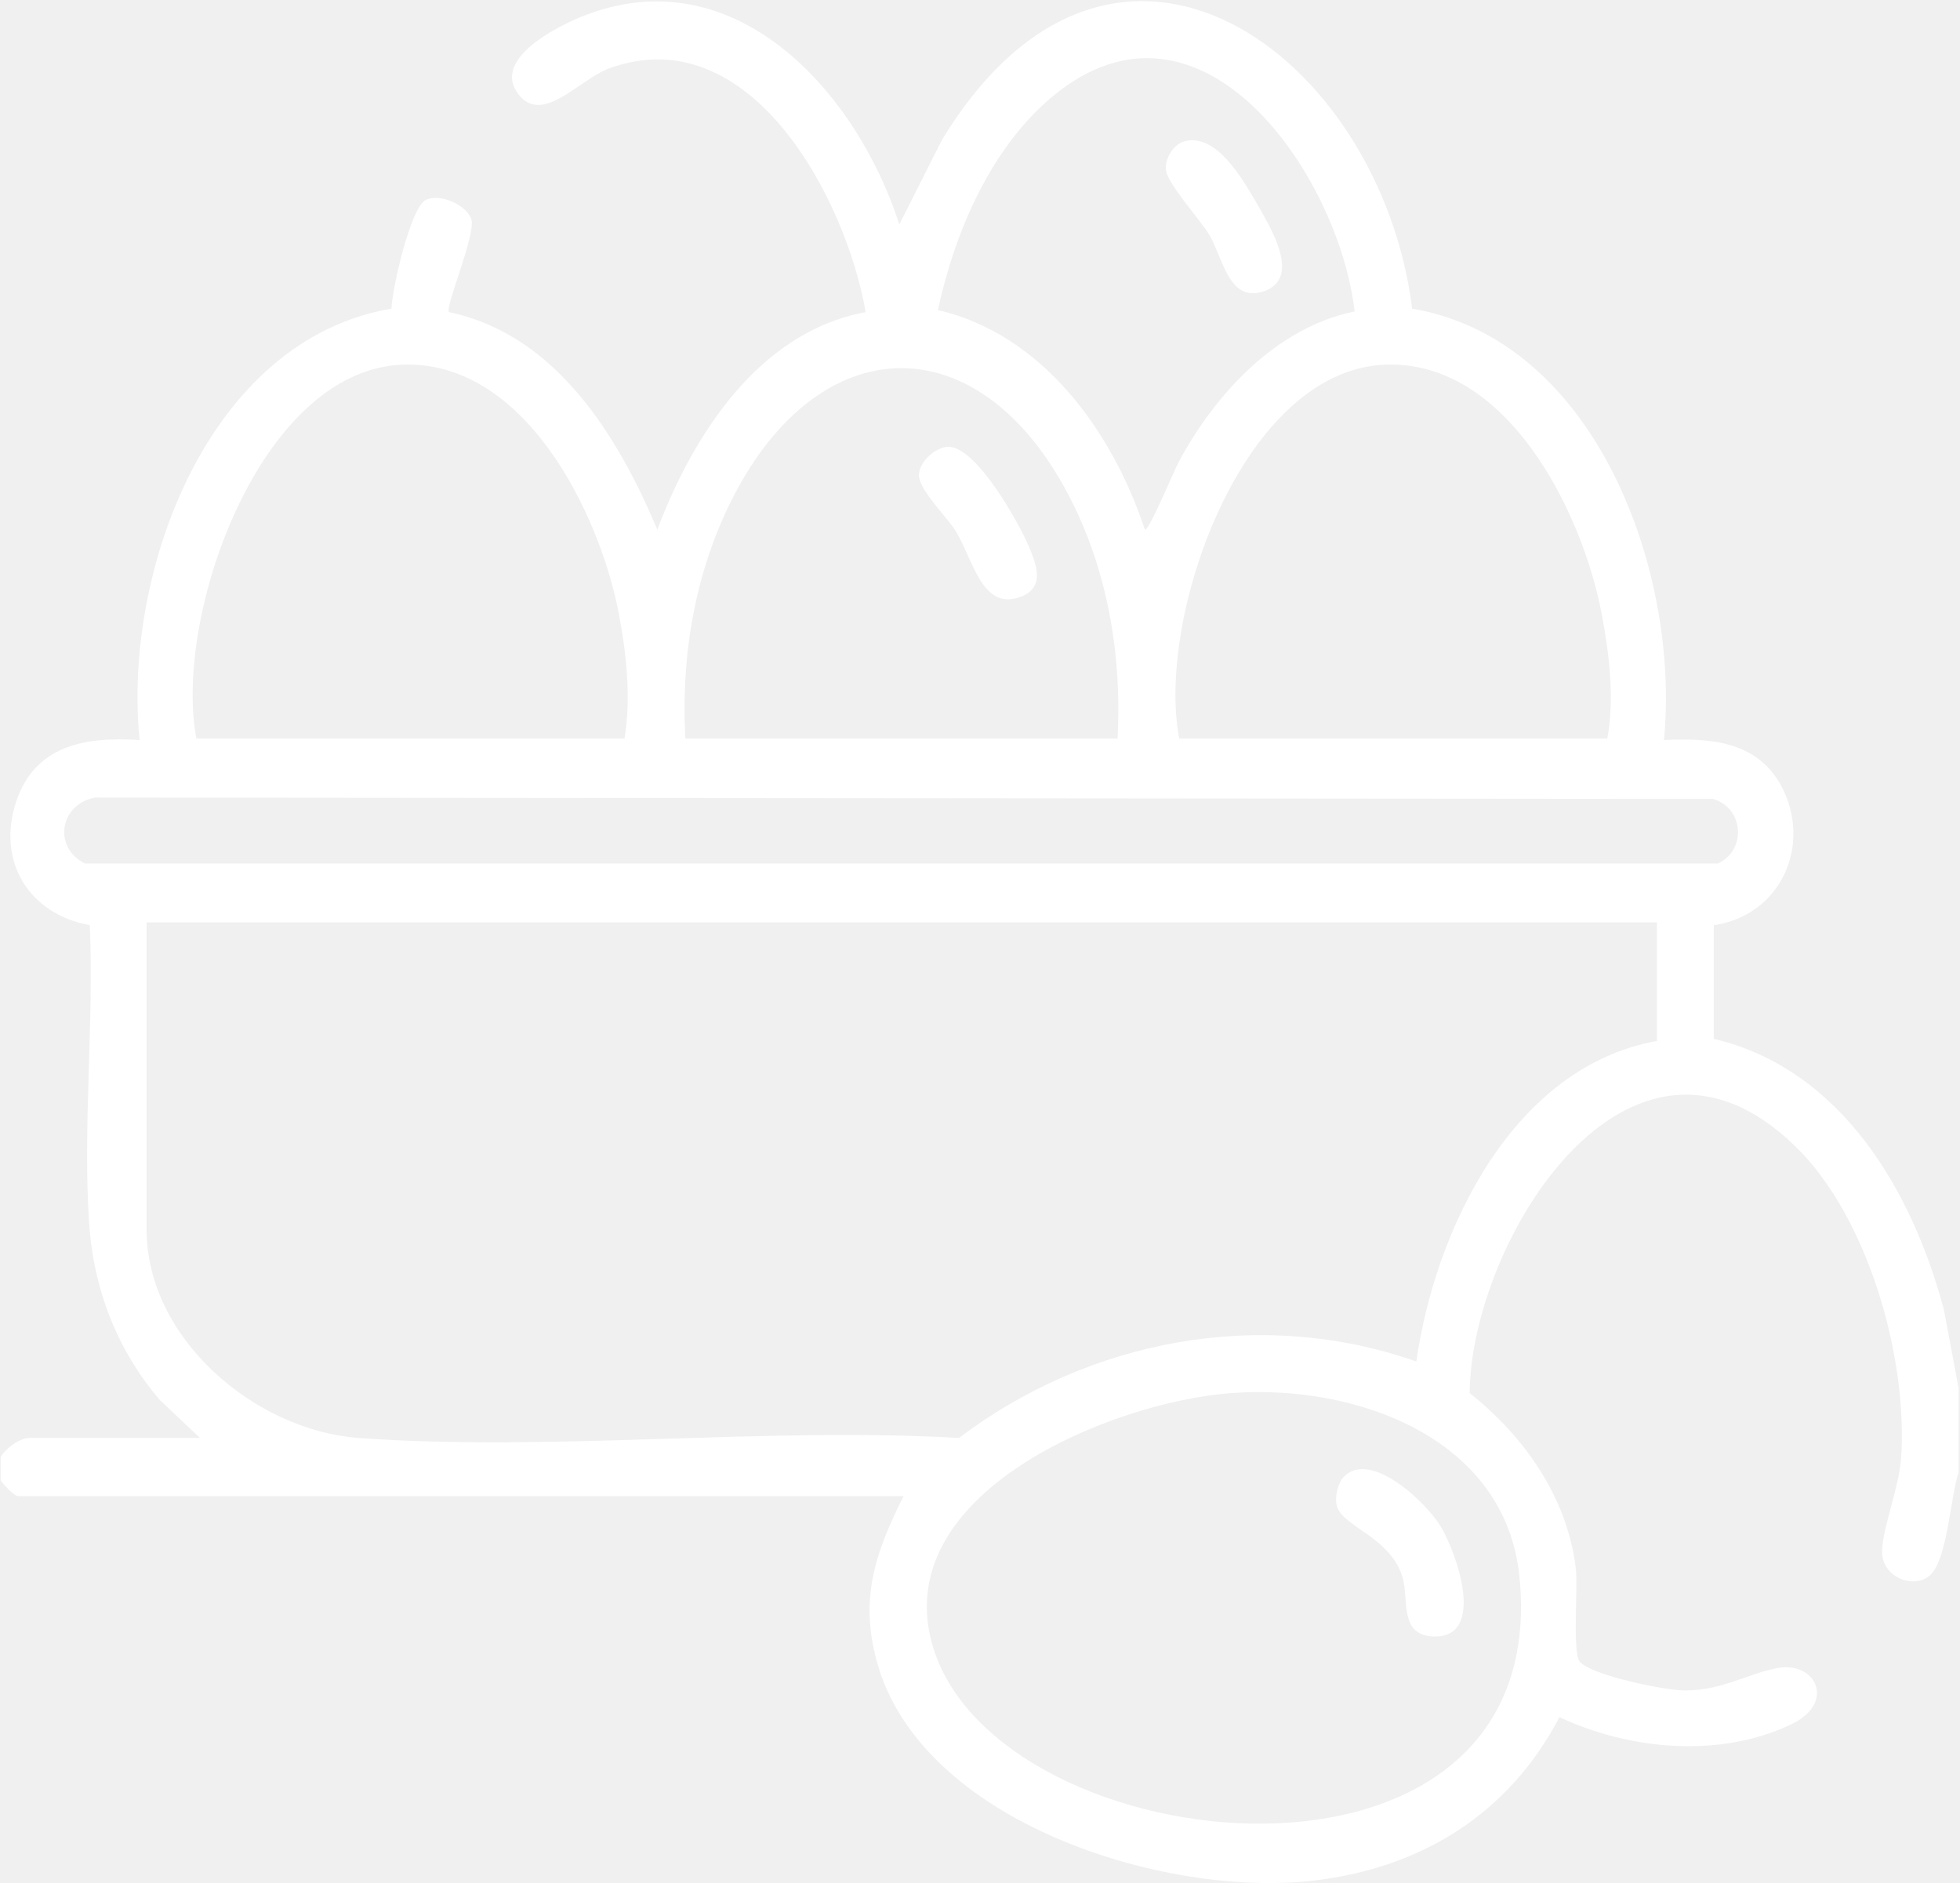
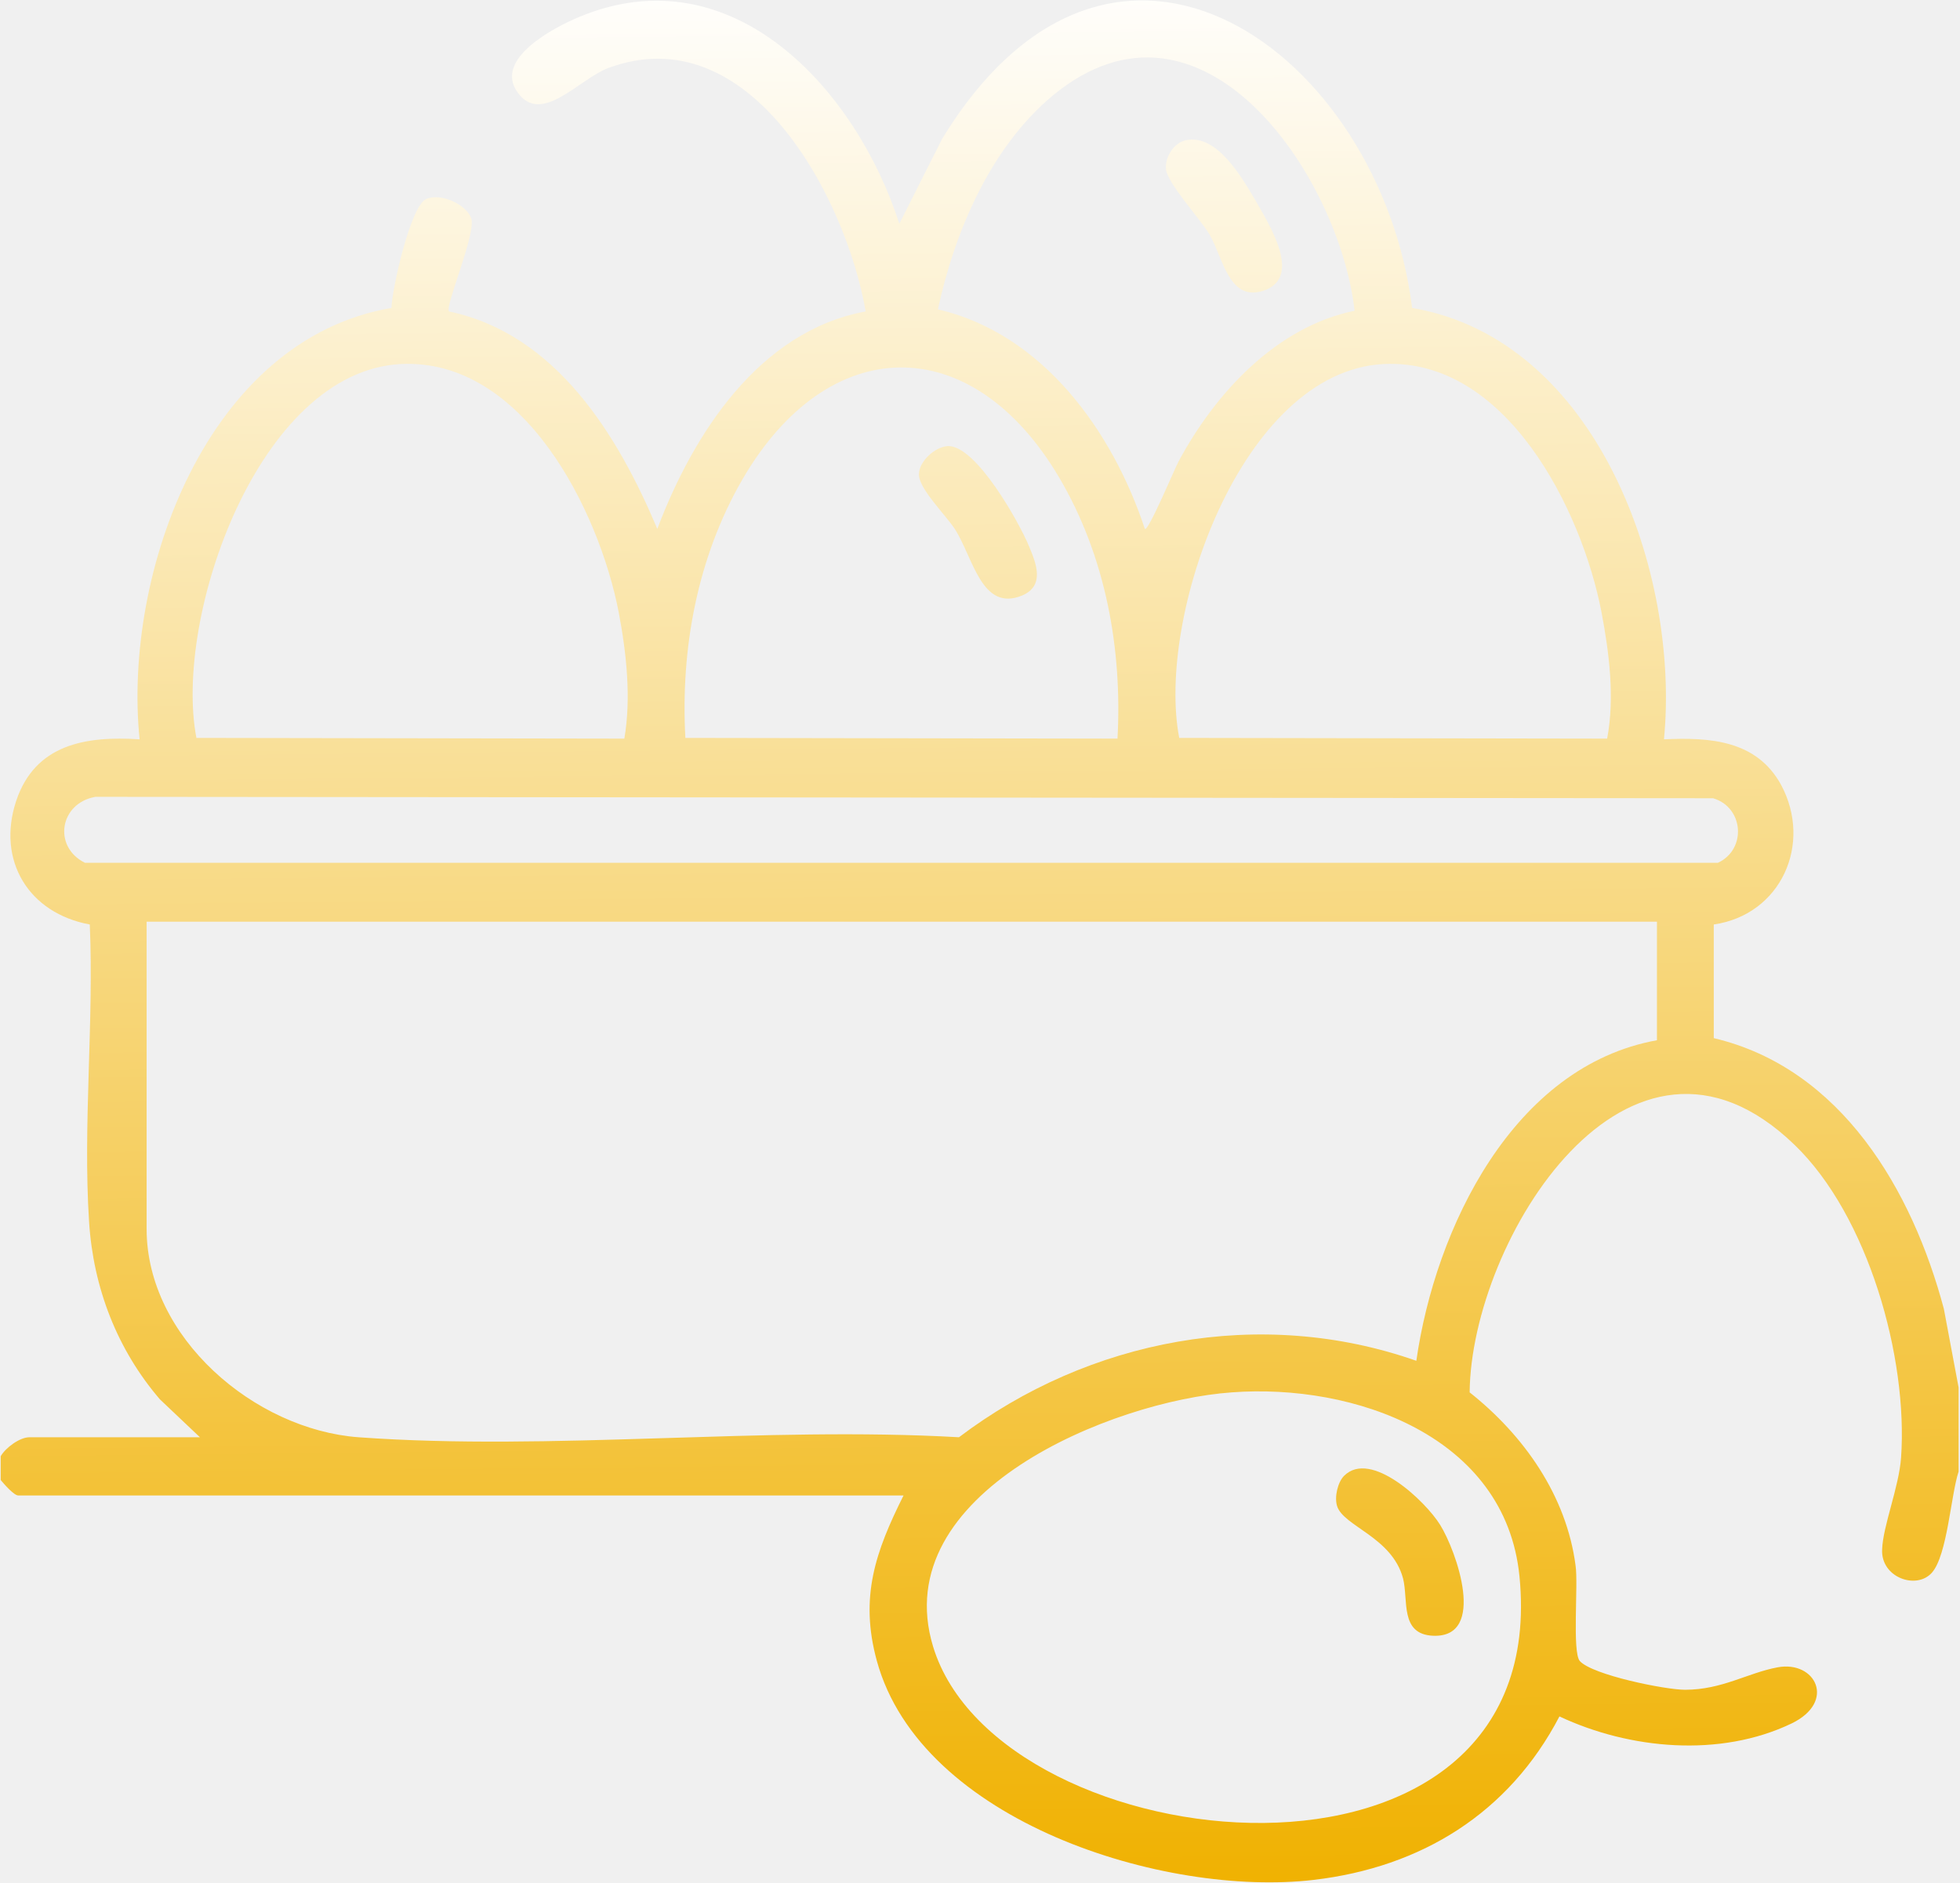
<svg xmlns="http://www.w3.org/2000/svg" version="1.1" id="Layer_1" x="0px" y="0px" viewBox="0 0 279.4 268.4" style="enable-background:new 0 0 279.4 268.4;" xml:space="preserve">
  <style type="text/css">
- 	.st0{fill:#FFFFFF;}
+ 	.st0{fill:url(#SVGID_1_);}
</style>
-   <g>
-     <path class="st0" d="M0.1,207.7c0.7-1.2,2.7-2.7,4.1-2.7h24.3l-5.7-5.4c-6.1-7.1-9.5-15.9-10.1-25.3c-0.9-13.8,0.7-28.5,0.1-42.4   c-8.7-1.6-13.3-9.1-10.5-17.6c2.7-8.1,9.9-9.3,17.6-8.8c-2.4-23.7,9.6-57,35.9-61.5c0.1-2.8,2.7-14.4,4.9-15.5   c2.1-1,5.9,0.8,6.5,2.8c0.6,2.3-3.8,12.5-3.2,13.2c15.3,3.2,24.1,17.7,29.7,31c5.1-13.5,14.5-28.2,29.7-31   c-2.8-16.2-16.5-42.2-36.7-34.7c-4.2,1.6-9.5,8.2-12.9,3.5C70.3,8.5,79,4,82.6,2.5c21.9-9.1,39.5,10.5,45.6,29.5l6.1-12.1   c24.6-40.3,62.5-12.1,67,24.1c26.4,4.5,38.2,37.8,35.9,61.5c6.5-0.3,13.2,0.1,16.7,6.5c4.5,8.4,0,18.5-9.6,19.9l0,16.2   c18.2,4.3,28.3,21.7,32.8,38.6l2.1,11.2v12c-1.1,3.3-1.6,11.9-3.8,14.4c-2.2,2.5-7.3,0.7-7.1-3.3c0.1-3.3,2.4-8.9,2.7-13.1   c1-14.3-4.7-34.5-15.2-44.6c-23.6-22.8-46.1,13.6-46.3,35.3c7.7,6.1,13.8,14.7,15.1,24.7c0.4,2.7-0.5,12.3,0.6,13.6   c1.8,2,12.2,4.1,15,4.1c5.3,0,8.9-2.4,13.2-3.2c5.4-1,8.4,4.9,2,8c-10.2,4.9-23.1,3.7-33.1-1c-7.2,13.8-19.7,21.5-35,23.3   c-21.3,2.5-56-8.3-62.3-31.2c-2.5-9.1-0.2-15.6,3.8-23.6H2.6c-0.6,0-2-1.6-2.5-2.2V207.7z M193.1,44.4c-2.2-19.3-21.8-48.2-43-30.7   c-8.9,7.4-14,19.4-16.4,30.5c15,3.5,24.9,17.4,29.5,31.3c0.5,0.4,4.3-8.7,4.8-9.6C173.2,56.2,181.9,46.7,193.1,44.4z M89,105.4   c1-5.8,0.3-12.2-0.8-18c-2.8-14.5-13.6-36.3-31.1-35.4c-20.3,1.1-32.4,36.2-29.1,53.3H89z M229.1,105.4c1.1-5.8,0.3-12.2-0.8-18   c-2.8-14.6-13.6-36.3-31.1-35.4c-20.3,1.1-32.4,36.2-29.1,53.3H229.1z M159.3,105.4c0.7-12.8-1.7-26-8.3-37.2   c-12.5-21.2-33-20.8-45.2,0.3c-6.4,11.1-8.8,24.1-8.1,36.8H159.3z M13.6,113.7c-5.1,0.9-6.1,7.1-1.5,9.4l232.8,0   c4.1-1.9,3.7-7.9-0.7-9.2L13.6,113.7z M236.2,131.5H20.9v43.8c0,15.5,15.4,28.6,30.2,29.7c27.6,2,57.7-1.6,85.6,0   c18.5-14,43-18.7,65.2-10.9c2.7-18.9,13.8-42,34.3-45.7V131.5z M175.6,198.6c-17,1.2-49.2,14.3-42.6,36.2   c9.4,31.1,88.5,39.4,83.6-10C214.6,204.8,193,197.3,175.6,198.6z" />
-     <path class="st0" d="M191.6,210.5c3.8-3.8,11.6,3.6,13.7,7c2.3,3.7,6.7,16.1-1,15.8c-4.8-0.2-3.5-5.1-4.3-8.2   c-1.6-5.9-8.5-7.4-9.4-10.3C190.2,213.5,190.7,211.4,191.6,210.5z" />
-     <path class="st0" d="M135.1,63.7c4-0.2,10.2,10.9,11.6,14.3c1,2.4,2.3,5.6-1,7c-5.8,2.4-7-5.5-9.6-9.5c-1.3-2-5.3-5.9-5.1-7.9   C131.1,65.8,133.3,63.8,135.1,63.7z" />
-     <path class="st0" d="M169,20.1c4.5-1,8.1,5.4,10.1,8.8c1.8,3.2,6.4,10.4,1.4,12.5c-5.3,2.1-6.1-4.5-8.1-7.9   c-1.3-2.2-6.2-7.5-6.2-9.4C166.1,22.5,167.3,20.5,169,20.1z" />
-   </g>
+   <linearGradient id="SVGID_1_" gradientUnits="userSpaceOnUse" x1="137.559" y1="-4.382" x2="140.376" y2="270.265">
+     <stop offset="0" style="stop-color:#FFFFFF" />
+     <stop offset="1" style="stop-color:#F0B100" />
+   </linearGradient>
+   <path class="st0" d="M0.1,207.6c0.7-1.2,2.7-2.7,4.1-2.7h24.3l-5.7-5.4c-6.1-7.1-9.5-15.9-10.1-25.3c-0.9-13.8,0.7-28.5,0.1-42.4  c-8.7-1.6-13.3-9.1-10.5-17.6c2.7-8.1,9.9-9.3,17.6-8.8c-2.4-23.7,9.6-57,35.9-61.5c0.1-2.8,2.7-14.4,4.9-15.5  c2.1-1,5.9,0.8,6.5,2.8c0.6,2.3-3.8,12.5-3.2,13.2c15.3,3.2,24.1,17.7,29.7,31c5.1-13.5,14.5-28.2,29.7-31  c-2.8-16.2-16.5-42.2-36.7-34.7c-4.2,1.6-9.5,8.2-12.9,3.5C70.3,8.4,79,3.9,82.6,2.4c21.9-9.1,39.5,10.5,45.6,29.5l6.1-12.1  c24.6-40.3,62.5-12.1,67,24.1c26.4,4.5,38.2,37.8,35.9,61.5c6.5-0.3,13.2,0.1,16.7,6.5c4.5,8.4,0,18.5-9.6,19.9V148  c18.2,4.3,28.3,21.7,32.8,38.6l2.1,11.2v12c-1.1,3.3-1.6,11.9-3.8,14.4c-2.2,2.5-7.3,0.7-7.1-3.3c0.1-3.3,2.4-8.9,2.7-13.1  c1-14.3-4.7-34.5-15.2-44.6c-23.6-22.8-46.1,13.6-46.3,35.3c7.7,6.1,13.8,14.7,15.1,24.7c0.4,2.7-0.5,12.3,0.6,13.6  c1.8,2,12.2,4.1,15,4.1c5.3,0,8.9-2.4,13.2-3.2c5.4-1,8.4,4.9,2,8c-10.2,4.9-23.1,3.7-33.1-1c-7.2,13.8-19.7,21.5-35,23.3  c-21.3,2.5-56-8.3-62.3-31.2c-2.5-9.1-0.2-15.6,3.8-23.6H2.6c-0.6,0-2-1.6-2.5-2.2C0.1,211,0.1,207.6,0.1,207.6z M193.1,44.3  c-2.2-19.3-21.8-48.2-43-30.7c-8.9,7.4-14,19.4-16.4,30.5c15,3.5,24.9,17.4,29.5,31.3c0.5,0.4,4.3-8.7,4.8-9.6  C173.2,56.1,181.9,46.6,193.1,44.3z M89,105.3c1-5.8,0.3-12.2-0.8-18C85.4,72.8,74.6,51,57.1,51.9C36.8,53,24.7,88.1,28,105.2  L89,105.3L89,105.3z M229.1,105.3c1.1-5.8,0.3-12.2-0.8-18c-2.8-14.6-13.6-36.3-31.1-35.4c-20.3,1.1-32.4,36.2-29.1,53.3  L229.1,105.3L229.1,105.3z M159.3,105.3c0.7-12.8-1.7-26-8.3-37.2c-12.5-21.2-33-20.8-45.2,0.3c-6.4,11.1-8.8,24.1-8.1,36.8  L159.3,105.3L159.3,105.3z M13.6,113.6c-5.1,0.9-6.1,7.1-1.5,9.4h232.8c4.1-1.9,3.7-7.9-0.7-9.2L13.6,113.6z M236.2,131.4H20.9v43.8  c0,15.5,15.4,28.6,30.2,29.7c27.6,2,57.7-1.6,85.6,0c18.5-14,43-18.7,65.2-10.9c2.7-18.9,13.8-42,34.3-45.7V131.4z M175.6,198.5  c-17,1.2-49.2,14.3-42.6,36.2c9.4,31.1,88.5,39.4,83.6-10C214.6,204.7,193,197.2,175.6,198.5z M191.6,210.4c3.8-3.8,11.6,3.6,13.7,7  c2.3,3.7,6.7,16.1-1,15.8c-4.8-0.2-3.5-5.1-4.3-8.2c-1.6-5.9-8.5-7.4-9.4-10.3C190.2,213.4,190.7,211.3,191.6,210.4z M135.1,63.6  c4-0.2,10.2,10.9,11.6,14.3c1,2.4,2.3,5.6-1,7c-5.8,2.4-7-5.5-9.6-9.5c-1.3-2-5.3-5.9-5.1-7.9C131.1,65.7,133.3,63.7,135.1,63.6z   M169,20c4.5-1,8.1,5.4,10.1,8.8c1.8,3.2,6.4,10.4,1.4,12.5c-5.3,2.1-6.1-4.5-8.1-7.9c-1.3-2.2-6.2-7.5-6.2-9.4  C166.1,22.4,167.3,20.4,169,20z" />
</svg>
